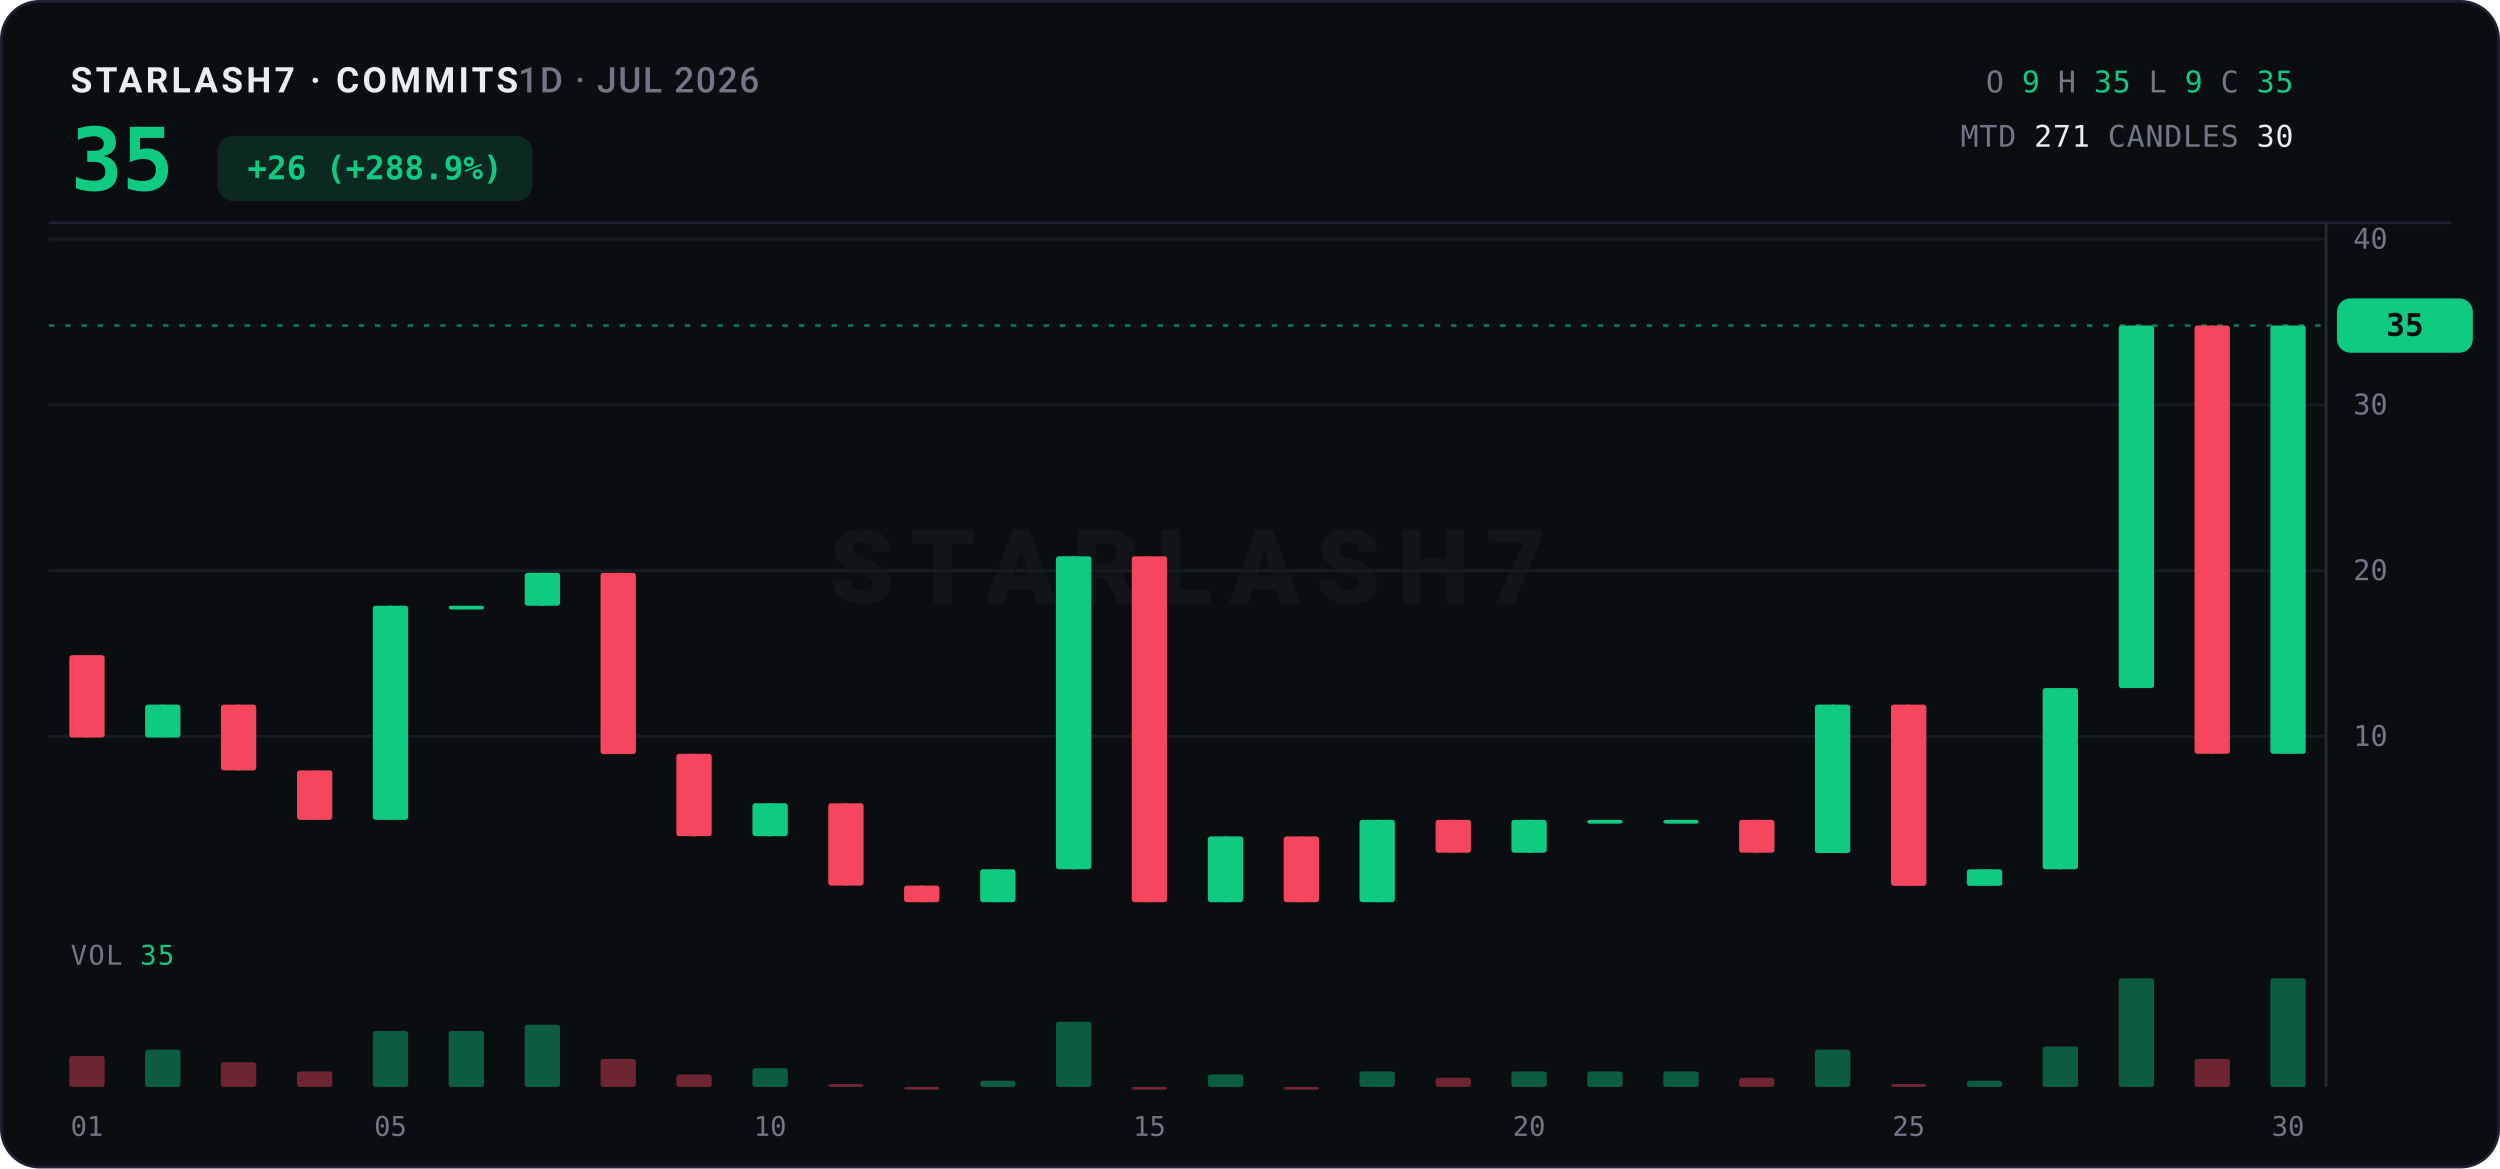
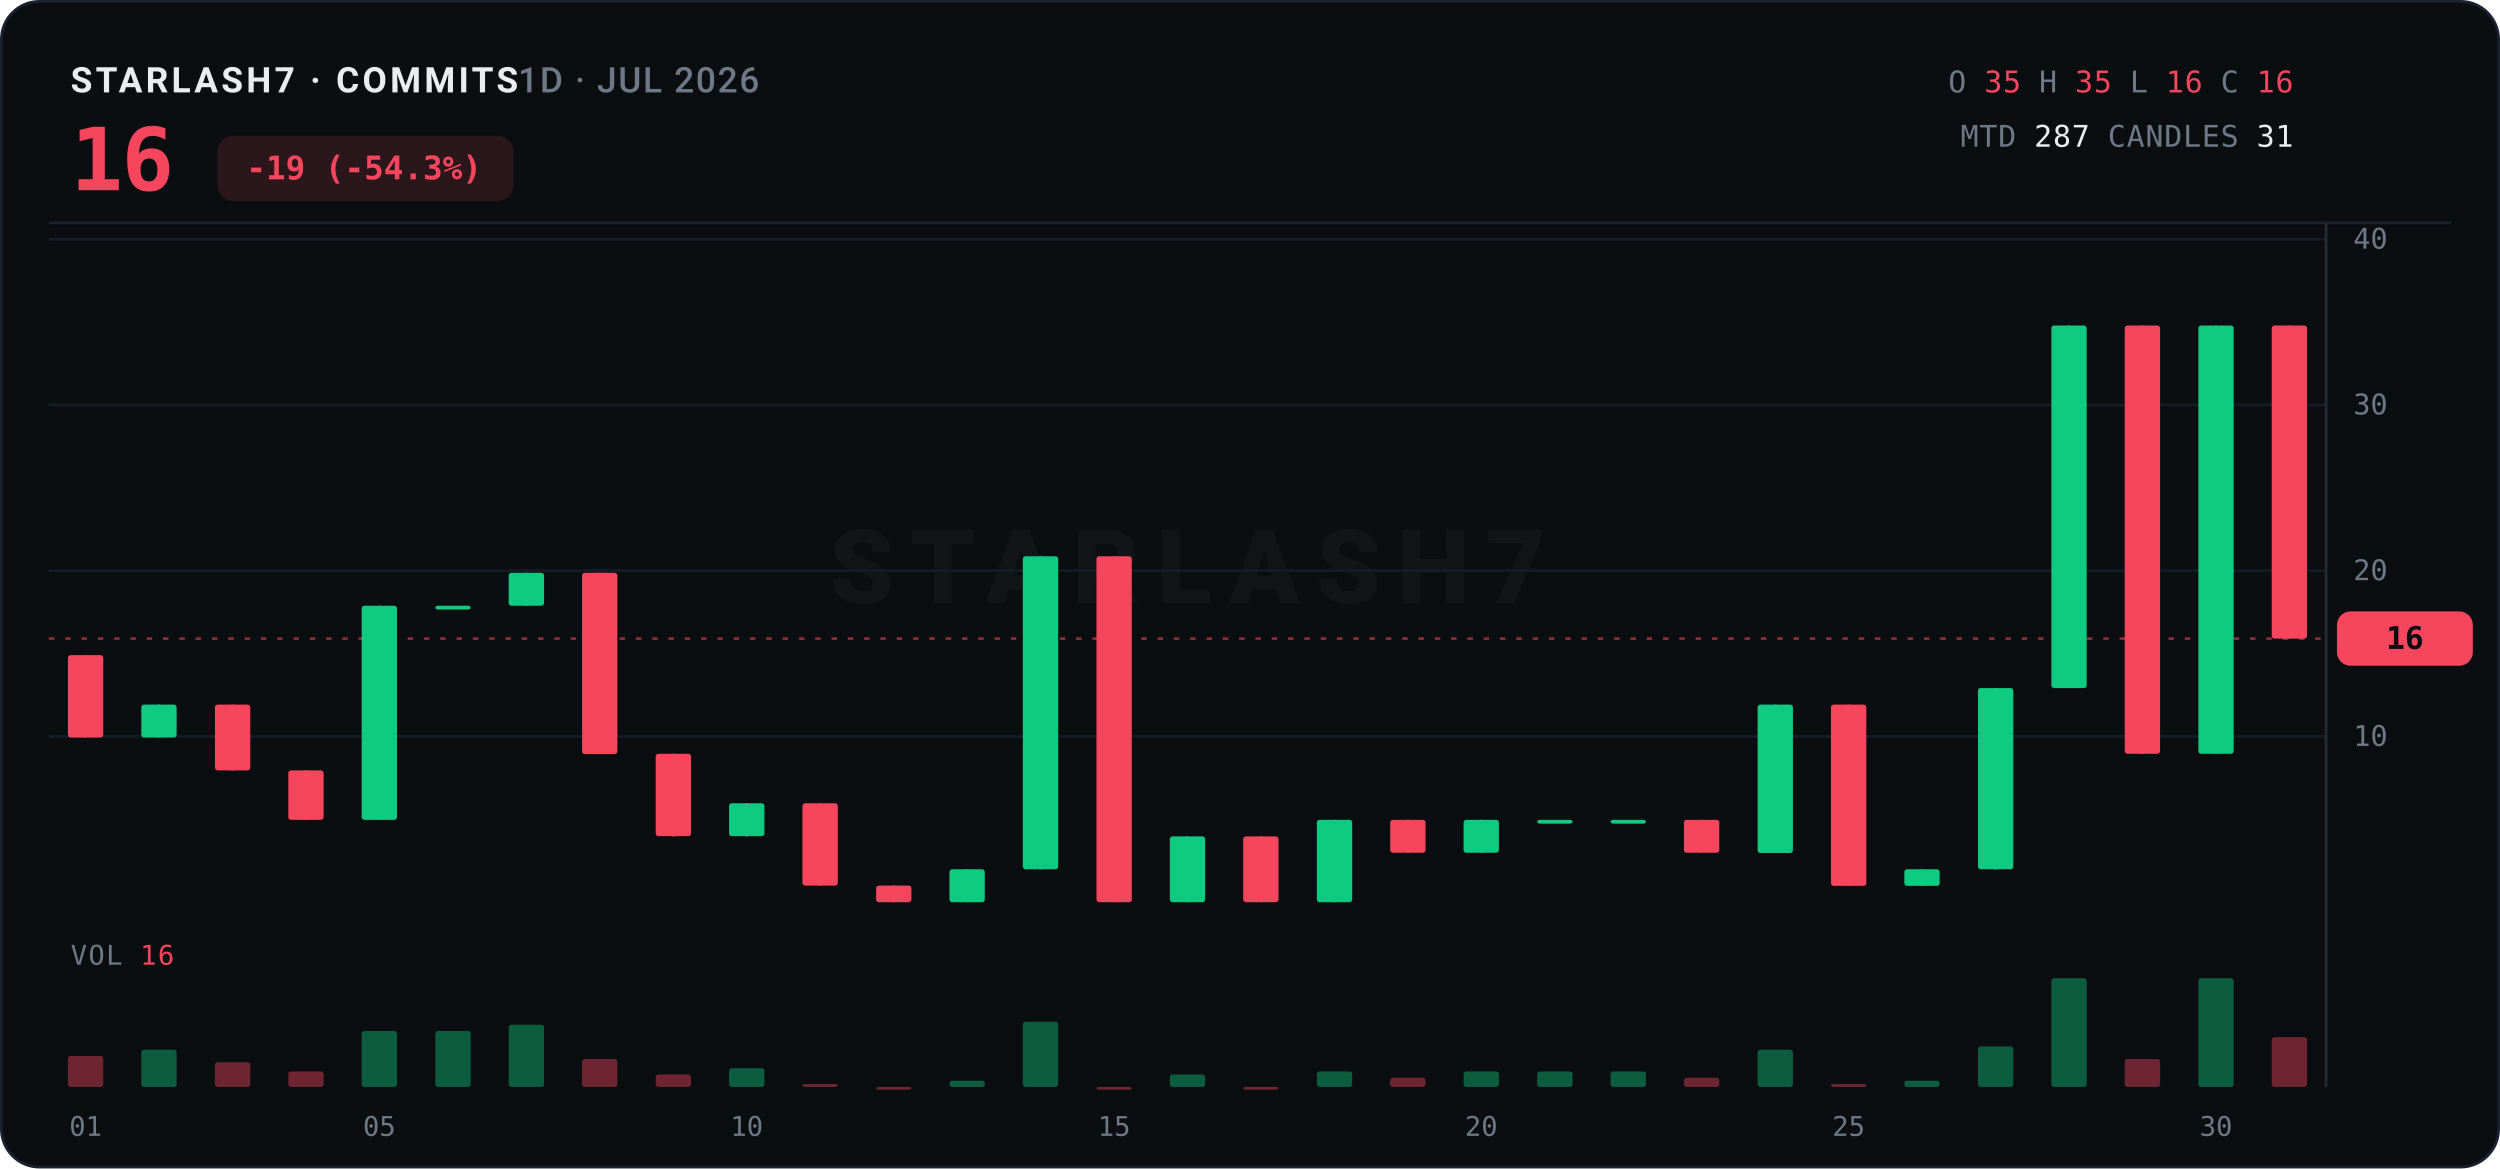
<svg xmlns="http://www.w3.org/2000/svg" width="920" height="430" viewBox="0 0 920 430">
  <rect x="0.5" y="0.5" width="919" height="429" rx="14" fill="#0B0E11" stroke="#1B2130" />
  <text x="26" y="34" font-family="ui-sans-serif,system-ui,-apple-system,'Segoe UI',Roboto,sans-serif" font-size="13" font-weight="700" letter-spacing="1.2" fill="#EAECEF">STARLASH7 · COMMITS<tspan fill="#6E7887" font-weight="500" letter-spacing="0.6">  1D · JUL 2026</tspan>
  </text>
-   <text x="26" y="70" font-family="ui-monospace,'SF Mono',SFMono-Regular,Menlo,Consolas,monospace" font-size="32" font-weight="800" fill="#0ECB81" letter-spacing="-0.5">35</text>
-   <rect x="80" y="50" width="116" height="24" rx="6" fill="#0ECB81" opacity="0.14" />
-   <text x="138" y="66" text-anchor="middle" font-family="ui-monospace,'SF Mono',SFMono-Regular,Menlo,Consolas,monospace" font-size="12" font-weight="700" fill="#0ECB81">+26 (+288.9%)</text>
+   <text x="26" y="70" font-family="ui-monospace,'SF Mono',SFMono-Regular,Menlo,Consolas,monospace" font-size="32" font-weight="800" fill="#F6465D" letter-spacing="-0.5">16</text>
+   <rect x="80" y="50" width="109" height="24" rx="6" fill="#F6465D" opacity="0.14" />
+   <text x="134" y="66" text-anchor="middle" font-family="ui-monospace,'SF Mono',SFMono-Regular,Menlo,Consolas,monospace" font-size="12" font-weight="700" fill="#F6465D">-19 (-54.3%)</text>
  <text x="844" y="34" text-anchor="end" font-family="ui-monospace,'SF Mono',SFMono-Regular,Menlo,Consolas,monospace" font-size="11" letter-spacing="0.3">
    <tspan fill="#6E7887">O</tspan>
-     <tspan fill="#0ECB81">9</tspan>
+     <tspan fill="#F6465D">35</tspan>
    <tspan fill="#6E7887">H</tspan>
-     <tspan fill="#0ECB81">35</tspan>
+     <tspan fill="#F6465D">35</tspan>
    <tspan fill="#6E7887">L</tspan>
-     <tspan fill="#0ECB81">9</tspan>
+     <tspan fill="#F6465D">16</tspan>
    <tspan fill="#6E7887">C</tspan>
-     <tspan fill="#0ECB81">35</tspan>
+     <tspan fill="#F6465D">16</tspan>
  </text>
  <text x="844" y="54" text-anchor="end" font-family="ui-monospace,'SF Mono',SFMono-Regular,Menlo,Consolas,monospace" font-size="11" letter-spacing="0.3">
    <tspan fill="#6E7887">MTD</tspan>
-     <tspan fill="#EAECEF">271</tspan>
+     <tspan fill="#EAECEF">287</tspan>
    <tspan fill="#6E7887">CANDLES</tspan>
-     <tspan fill="#EAECEF">30</tspan>
+     <tspan fill="#EAECEF">31</tspan>
  </text>
  <line x1="18" y1="82" x2="902" y2="82" stroke="#1B2130" stroke-width="1" />
  <text x="437.0" y="222.0" text-anchor="middle" font-family="ui-sans-serif,system-ui,-apple-system,'Segoe UI',Roboto,sans-serif" font-size="38" font-weight="800" letter-spacing="6" fill="#EAECEF" opacity="0.035">STARLASH7</text>
  <line x1="18" y1="271.0" x2="856" y2="271.0" stroke="#161C26" stroke-width="1" />
  <text x="866" y="274.5" font-family="ui-monospace,'SF Mono',SFMono-Regular,Menlo,Consolas,monospace" font-size="10.5" fill="#6E7887">10</text>
  <line x1="18" y1="210.0" x2="856" y2="210.0" stroke="#161C26" stroke-width="1" />
  <text x="866" y="213.5" font-family="ui-monospace,'SF Mono',SFMono-Regular,Menlo,Consolas,monospace" font-size="10.5" fill="#6E7887">20</text>
  <line x1="18" y1="149.0" x2="856" y2="149.0" stroke="#161C26" stroke-width="1" />
  <text x="866" y="152.5" font-family="ui-monospace,'SF Mono',SFMono-Regular,Menlo,Consolas,monospace" font-size="10.5" fill="#6E7887">30</text>
  <line x1="18" y1="88.0" x2="856" y2="88.0" stroke="#161C26" stroke-width="1" />
  <text x="866" y="91.5" font-family="ui-monospace,'SF Mono',SFMono-Regular,Menlo,Consolas,monospace" font-size="10.5" fill="#6E7887">40</text>
  <line x1="856" y1="82" x2="856" y2="400" stroke="#242B38" stroke-width="1" />
-   <line x1="18" y1="119.8" x2="856" y2="119.8" stroke="#0ECB81" stroke-width="1" stroke-dasharray="2 4" opacity="0.55" />
-   <rect x="860" y="109.8" width="50" height="20" rx="5" fill="#0ECB81" />
-   <text x="885.0" y="123.6" text-anchor="middle" font-family="ui-monospace,'SF Mono',SFMono-Regular,Menlo,Consolas,monospace" font-size="11.5" font-weight="800" fill="#0B0E11">35</text>
-   <line x1="32.0" y1="241.1" x2="32.0" y2="271.4" stroke="#F6465D" stroke-width="1" />
-   <rect x="25.5" y="241.1" width="13.0" height="30.3" rx="1" fill="#F6465D" />
-   <line x1="59.9" y1="259.3" x2="59.9" y2="271.4" stroke="#0ECB81" stroke-width="1" />
-   <rect x="53.4" y="259.3" width="13.0" height="12.1" rx="1" fill="#0ECB81" />
-   <line x1="87.8" y1="259.3" x2="87.8" y2="283.5" stroke="#F6465D" stroke-width="1" />
-   <rect x="81.3" y="259.3" width="13.0" height="24.2" rx="1" fill="#F6465D" />
-   <line x1="115.8" y1="283.5" x2="115.8" y2="301.7" stroke="#F6465D" stroke-width="1" />
-   <rect x="109.3" y="283.5" width="13.0" height="18.2" rx="1" fill="#F6465D" />
-   <line x1="143.7" y1="222.9" x2="143.7" y2="301.7" stroke="#0ECB81" stroke-width="1" />
-   <rect x="137.2" y="222.9" width="13.0" height="78.8" rx="1" fill="#0ECB81" />
-   <line x1="171.6" y1="222.9" x2="171.6" y2="222.9" stroke="#0ECB81" stroke-width="1" />
-   <rect x="165.1" y="222.9" width="13.0" height="1.4" rx="1" fill="#0ECB81" />
-   <line x1="199.6" y1="210.8" x2="199.6" y2="222.9" stroke="#0ECB81" stroke-width="1" />
-   <rect x="193.1" y="210.8" width="13.0" height="12.1" rx="1" fill="#0ECB81" />
-   <line x1="227.5" y1="210.8" x2="227.5" y2="277.4" stroke="#F6465D" stroke-width="1" />
-   <rect x="221.0" y="210.8" width="13.0" height="66.7" rx="1" fill="#F6465D" />
-   <line x1="255.4" y1="277.4" x2="255.4" y2="307.8" stroke="#F6465D" stroke-width="1" />
-   <rect x="248.9" y="277.4" width="13.0" height="30.3" rx="1" fill="#F6465D" />
-   <line x1="283.4" y1="295.6" x2="283.4" y2="307.8" stroke="#0ECB81" stroke-width="1" />
-   <rect x="276.9" y="295.6" width="13.0" height="12.1" rx="1" fill="#0ECB81" />
-   <line x1="311.3" y1="295.6" x2="311.3" y2="325.9" stroke="#F6465D" stroke-width="1" />
-   <rect x="304.8" y="295.6" width="13.0" height="30.3" rx="1" fill="#F6465D" />
-   <line x1="339.2" y1="325.9" x2="339.2" y2="332.0" stroke="#F6465D" stroke-width="1" />
-   <rect x="332.7" y="325.9" width="13.0" height="6.1" rx="1" fill="#F6465D" />
-   <line x1="367.2" y1="319.9" x2="367.2" y2="332.0" stroke="#0ECB81" stroke-width="1" />
-   <rect x="360.7" y="319.9" width="13.0" height="12.1" rx="1" fill="#0ECB81" />
-   <line x1="395.1" y1="204.7" x2="395.1" y2="319.9" stroke="#0ECB81" stroke-width="1" />
-   <rect x="388.6" y="204.7" width="13.0" height="115.2" rx="1" fill="#0ECB81" />
-   <line x1="423.0" y1="204.7" x2="423.0" y2="332.0" stroke="#F6465D" stroke-width="1" />
-   <rect x="416.5" y="204.7" width="13.0" height="127.3" rx="1" fill="#F6465D" />
-   <line x1="451.0" y1="307.8" x2="451.0" y2="332.0" stroke="#0ECB81" stroke-width="1" />
-   <rect x="444.5" y="307.8" width="13.0" height="24.2" rx="1" fill="#0ECB81" />
-   <line x1="478.9" y1="307.8" x2="478.9" y2="332.0" stroke="#F6465D" stroke-width="1" />
-   <rect x="472.4" y="307.8" width="13.0" height="24.2" rx="1" fill="#F6465D" />
-   <line x1="506.8" y1="301.7" x2="506.8" y2="332.0" stroke="#0ECB81" stroke-width="1" />
-   <rect x="500.3" y="301.7" width="13.0" height="30.3" rx="1" fill="#0ECB81" />
-   <line x1="534.8" y1="301.7" x2="534.8" y2="313.8" stroke="#F6465D" stroke-width="1" />
-   <rect x="528.3" y="301.7" width="13.0" height="12.1" rx="1" fill="#F6465D" />
-   <line x1="562.7" y1="301.7" x2="562.7" y2="313.8" stroke="#0ECB81" stroke-width="1" />
-   <rect x="556.2" y="301.7" width="13.0" height="12.1" rx="1" fill="#0ECB81" />
-   <line x1="590.6" y1="301.7" x2="590.6" y2="301.7" stroke="#0ECB81" stroke-width="1" />
-   <rect x="584.1" y="301.7" width="13.0" height="1.4" rx="1" fill="#0ECB81" />
-   <line x1="618.6" y1="301.7" x2="618.6" y2="301.7" stroke="#0ECB81" stroke-width="1" />
-   <rect x="612.1" y="301.7" width="13.0" height="1.4" rx="1" fill="#0ECB81" />
-   <line x1="646.5" y1="301.7" x2="646.5" y2="313.8" stroke="#F6465D" stroke-width="1" />
-   <rect x="640.0" y="301.7" width="13.0" height="12.1" rx="1" fill="#F6465D" />
-   <line x1="674.4" y1="259.3" x2="674.4" y2="313.8" stroke="#0ECB81" stroke-width="1" />
-   <rect x="667.9" y="259.3" width="13.0" height="54.6" rx="1" fill="#0ECB81" />
-   <line x1="702.4" y1="259.3" x2="702.4" y2="325.9" stroke="#F6465D" stroke-width="1" />
-   <rect x="695.9" y="259.3" width="13.0" height="66.7" rx="1" fill="#F6465D" />
-   <line x1="730.3" y1="319.9" x2="730.3" y2="325.9" stroke="#0ECB81" stroke-width="1" />
-   <rect x="723.8" y="319.9" width="13.0" height="6.1" rx="1" fill="#0ECB81" />
-   <line x1="758.2" y1="253.2" x2="758.2" y2="319.9" stroke="#0ECB81" stroke-width="1" />
-   <rect x="751.7" y="253.2" width="13.0" height="66.7" rx="1" fill="#0ECB81" />
-   <line x1="786.2" y1="119.8" x2="786.2" y2="253.2" stroke="#0ECB81" stroke-width="1" />
-   <rect x="779.7" y="119.8" width="13.0" height="133.4" rx="1" fill="#0ECB81" />
-   <line x1="814.1" y1="119.8" x2="814.1" y2="277.4" stroke="#F6465D" stroke-width="1" />
-   <rect x="807.6" y="119.8" width="13.0" height="157.6" rx="1" fill="#F6465D" />
-   <line x1="842.0" y1="119.8" x2="842.0" y2="277.4" stroke="#0ECB81" stroke-width="1" />
-   <rect x="835.5" y="119.8" width="13.0" height="157.6" rx="1" fill="#0ECB81" />
-   <text x="26" y="355" font-family="ui-monospace,'SF Mono',SFMono-Regular,Menlo,Consolas,monospace" font-size="10" letter-spacing="0.5" fill="#6E7887">VOL <tspan fill="#0ECB81">35</tspan>
+   <line x1="18" y1="235.0" x2="856" y2="235.0" stroke="#F6465D" stroke-width="1" stroke-dasharray="2 4" opacity="0.55" />
+   <rect x="860" y="225.0" width="50" height="20" rx="5" fill="#F6465D" />
+   <text x="885.0" y="238.8" text-anchor="middle" font-family="ui-monospace,'SF Mono',SFMono-Regular,Menlo,Consolas,monospace" font-size="11.5" font-weight="800" fill="#0B0E11">16</text>
+   <line x1="31.5" y1="241.1" x2="31.5" y2="271.4" stroke="#F6465D" stroke-width="1" />
+   <rect x="25.0" y="241.1" width="13.0" height="30.3" rx="1" fill="#F6465D" />
+   <line x1="58.5" y1="259.3" x2="58.5" y2="271.4" stroke="#0ECB81" stroke-width="1" />
+   <rect x="52.0" y="259.3" width="13.0" height="12.1" rx="1" fill="#0ECB81" />
+   <line x1="85.6" y1="259.3" x2="85.6" y2="283.5" stroke="#F6465D" stroke-width="1" />
+   <rect x="79.1" y="259.3" width="13.0" height="24.2" rx="1" fill="#F6465D" />
+   <line x1="112.6" y1="283.5" x2="112.6" y2="301.7" stroke="#F6465D" stroke-width="1" />
+   <rect x="106.1" y="283.5" width="13.0" height="18.2" rx="1" fill="#F6465D" />
+   <line x1="139.6" y1="222.9" x2="139.6" y2="301.7" stroke="#0ECB81" stroke-width="1" />
+   <rect x="133.1" y="222.9" width="13.0" height="78.8" rx="1" fill="#0ECB81" />
+   <line x1="166.7" y1="222.9" x2="166.7" y2="222.9" stroke="#0ECB81" stroke-width="1" />
+   <rect x="160.2" y="222.9" width="13.0" height="1.4" rx="1" fill="#0ECB81" />
+   <line x1="193.7" y1="210.8" x2="193.7" y2="222.9" stroke="#0ECB81" stroke-width="1" />
+   <rect x="187.2" y="210.8" width="13.0" height="12.1" rx="1" fill="#0ECB81" />
+   <line x1="220.7" y1="210.8" x2="220.7" y2="277.4" stroke="#F6465D" stroke-width="1" />
+   <rect x="214.2" y="210.8" width="13.0" height="66.7" rx="1" fill="#F6465D" />
+   <line x1="247.8" y1="277.4" x2="247.8" y2="307.8" stroke="#F6465D" stroke-width="1" />
+   <rect x="241.3" y="277.4" width="13.0" height="30.3" rx="1" fill="#F6465D" />
+   <line x1="274.8" y1="295.6" x2="274.8" y2="307.8" stroke="#0ECB81" stroke-width="1" />
+   <rect x="268.3" y="295.6" width="13.0" height="12.1" rx="1" fill="#0ECB81" />
+   <line x1="301.8" y1="295.6" x2="301.8" y2="325.9" stroke="#F6465D" stroke-width="1" />
+   <rect x="295.3" y="295.6" width="13.0" height="30.3" rx="1" fill="#F6465D" />
+   <line x1="328.9" y1="325.9" x2="328.9" y2="332.0" stroke="#F6465D" stroke-width="1" />
+   <rect x="322.4" y="325.9" width="13.0" height="6.1" rx="1" fill="#F6465D" />
+   <line x1="355.9" y1="319.9" x2="355.9" y2="332.0" stroke="#0ECB81" stroke-width="1" />
+   <rect x="349.4" y="319.9" width="13.0" height="12.1" rx="1" fill="#0ECB81" />
+   <line x1="382.9" y1="204.7" x2="382.9" y2="319.9" stroke="#0ECB81" stroke-width="1" />
+   <rect x="376.4" y="204.7" width="13.0" height="115.2" rx="1" fill="#0ECB81" />
+   <line x1="410.0" y1="204.7" x2="410.0" y2="332.0" stroke="#F6465D" stroke-width="1" />
+   <rect x="403.5" y="204.7" width="13.0" height="127.3" rx="1" fill="#F6465D" />
+   <line x1="437.0" y1="307.8" x2="437.0" y2="332.0" stroke="#0ECB81" stroke-width="1" />
+   <rect x="430.5" y="307.8" width="13.0" height="24.2" rx="1" fill="#0ECB81" />
+   <line x1="464.0" y1="307.8" x2="464.0" y2="332.0" stroke="#F6465D" stroke-width="1" />
+   <rect x="457.5" y="307.8" width="13.0" height="24.2" rx="1" fill="#F6465D" />
+   <line x1="491.1" y1="301.7" x2="491.1" y2="332.0" stroke="#0ECB81" stroke-width="1" />
+   <rect x="484.6" y="301.7" width="13.0" height="30.3" rx="1" fill="#0ECB81" />
+   <line x1="518.1" y1="301.7" x2="518.1" y2="313.8" stroke="#F6465D" stroke-width="1" />
+   <rect x="511.6" y="301.7" width="13.0" height="12.1" rx="1" fill="#F6465D" />
+   <line x1="545.1" y1="301.7" x2="545.1" y2="313.8" stroke="#0ECB81" stroke-width="1" />
+   <rect x="538.6" y="301.7" width="13.0" height="12.1" rx="1" fill="#0ECB81" />
+   <line x1="572.2" y1="301.7" x2="572.2" y2="301.7" stroke="#0ECB81" stroke-width="1" />
+   <rect x="565.7" y="301.7" width="13.0" height="1.4" rx="1" fill="#0ECB81" />
+   <line x1="599.2" y1="301.7" x2="599.2" y2="301.7" stroke="#0ECB81" stroke-width="1" />
+   <rect x="592.7" y="301.7" width="13.0" height="1.4" rx="1" fill="#0ECB81" />
+   <line x1="626.2" y1="301.7" x2="626.2" y2="313.8" stroke="#F6465D" stroke-width="1" />
+   <rect x="619.7" y="301.7" width="13.0" height="12.1" rx="1" fill="#F6465D" />
+   <line x1="653.3" y1="259.3" x2="653.3" y2="313.8" stroke="#0ECB81" stroke-width="1" />
+   <rect x="646.8" y="259.3" width="13.0" height="54.6" rx="1" fill="#0ECB81" />
+   <line x1="680.3" y1="259.3" x2="680.3" y2="325.9" stroke="#F6465D" stroke-width="1" />
+   <rect x="673.8" y="259.3" width="13.0" height="66.7" rx="1" fill="#F6465D" />
+   <line x1="707.3" y1="319.9" x2="707.3" y2="325.9" stroke="#0ECB81" stroke-width="1" />
+   <rect x="700.8" y="319.9" width="13.0" height="6.1" rx="1" fill="#0ECB81" />
+   <line x1="734.4" y1="253.2" x2="734.4" y2="319.9" stroke="#0ECB81" stroke-width="1" />
+   <rect x="727.9" y="253.2" width="13.0" height="66.7" rx="1" fill="#0ECB81" />
+   <line x1="761.4" y1="119.8" x2="761.4" y2="253.2" stroke="#0ECB81" stroke-width="1" />
+   <rect x="754.9" y="119.8" width="13.0" height="133.4" rx="1" fill="#0ECB81" />
+   <line x1="788.4" y1="119.8" x2="788.4" y2="277.4" stroke="#F6465D" stroke-width="1" />
+   <rect x="781.9" y="119.8" width="13.0" height="157.6" rx="1" fill="#F6465D" />
+   <line x1="815.5" y1="119.8" x2="815.5" y2="277.4" stroke="#0ECB81" stroke-width="1" />
+   <rect x="809.0" y="119.8" width="13.0" height="157.6" rx="1" fill="#0ECB81" />
+   <line x1="842.5" y1="119.8" x2="842.5" y2="235.0" stroke="#F6465D" stroke-width="1" />
+   <rect x="836.0" y="119.8" width="13.0" height="115.2" rx="1" fill="#F6465D" />
+   <text x="26" y="355" font-family="ui-monospace,'SF Mono',SFMono-Regular,Menlo,Consolas,monospace" font-size="10" letter-spacing="0.5" fill="#6E7887">VOL <tspan fill="#F6465D">16</tspan>
  </text>
-   <rect x="25.5" y="388.6" width="13.0" height="11.4" rx="1" fill="#F6465D" opacity="0.42" />
-   <rect x="53.4" y="386.3" width="13.0" height="13.7" rx="1" fill="#0ECB81" opacity="0.42" />
-   <rect x="81.3" y="390.9" width="13.0" height="9.1" rx="1" fill="#F6465D" opacity="0.42" />
-   <rect x="109.3" y="394.3" width="13.0" height="5.7" rx="1" fill="#F6465D" opacity="0.42" />
-   <rect x="137.2" y="379.4" width="13.0" height="20.6" rx="1" fill="#0ECB81" opacity="0.42" />
-   <rect x="165.1" y="379.4" width="13.0" height="20.6" rx="1" fill="#0ECB81" opacity="0.42" />
-   <rect x="193.1" y="377.1" width="13.0" height="22.9" rx="1" fill="#0ECB81" opacity="0.42" />
-   <rect x="221.0" y="389.7" width="13.0" height="10.3" rx="1" fill="#F6465D" opacity="0.42" />
-   <rect x="248.9" y="395.4" width="13.0" height="4.6" rx="1" fill="#F6465D" opacity="0.42" />
-   <rect x="276.9" y="393.1" width="13.0" height="6.9" rx="1" fill="#0ECB81" opacity="0.42" />
-   <rect x="304.8" y="398.9" width="13.0" height="1.1" rx="1" fill="#F6465D" opacity="0.42" />
-   <rect x="332.7" y="400.0" width="13.0" height="1.0" rx="1" fill="#F6465D" opacity="0.42" />
-   <rect x="360.7" y="397.7" width="13.0" height="2.3" rx="1" fill="#0ECB81" opacity="0.42" />
-   <rect x="388.6" y="376.0" width="13.0" height="24.0" rx="1" fill="#0ECB81" opacity="0.42" />
-   <rect x="416.5" y="400.0" width="13.0" height="1.0" rx="1" fill="#F6465D" opacity="0.42" />
-   <rect x="444.5" y="395.4" width="13.0" height="4.6" rx="1" fill="#0ECB81" opacity="0.42" />
-   <rect x="472.4" y="400.0" width="13.0" height="1.0" rx="1" fill="#F6465D" opacity="0.42" />
-   <rect x="500.3" y="394.3" width="13.0" height="5.7" rx="1" fill="#0ECB81" opacity="0.42" />
-   <rect x="528.3" y="396.6" width="13.0" height="3.4" rx="1" fill="#F6465D" opacity="0.42" />
-   <rect x="556.2" y="394.3" width="13.0" height="5.7" rx="1" fill="#0ECB81" opacity="0.42" />
-   <rect x="584.1" y="394.3" width="13.0" height="5.7" rx="1" fill="#0ECB81" opacity="0.42" />
-   <rect x="612.1" y="394.3" width="13.0" height="5.7" rx="1" fill="#0ECB81" opacity="0.42" />
-   <rect x="640.0" y="396.6" width="13.0" height="3.4" rx="1" fill="#F6465D" opacity="0.42" />
-   <rect x="667.9" y="386.3" width="13.0" height="13.7" rx="1" fill="#0ECB81" opacity="0.42" />
-   <rect x="695.9" y="398.9" width="13.0" height="1.1" rx="1" fill="#F6465D" opacity="0.42" />
-   <rect x="723.8" y="397.7" width="13.0" height="2.3" rx="1" fill="#0ECB81" opacity="0.42" />
-   <rect x="751.7" y="385.1" width="13.0" height="14.9" rx="1" fill="#0ECB81" opacity="0.42" />
-   <rect x="779.7" y="360.0" width="13.0" height="40.0" rx="1" fill="#0ECB81" opacity="0.42" />
-   <rect x="807.6" y="389.7" width="13.0" height="10.3" rx="1" fill="#F6465D" opacity="0.42" />
-   <rect x="835.5" y="360.0" width="13.0" height="40.0" rx="1" fill="#0ECB81" opacity="0.42" />
-   <text x="32.0" y="418" text-anchor="middle" font-family="ui-monospace,'SF Mono',SFMono-Regular,Menlo,Consolas,monospace" font-size="10" fill="#6E7887">01</text>
-   <text x="143.7" y="418" text-anchor="middle" font-family="ui-monospace,'SF Mono',SFMono-Regular,Menlo,Consolas,monospace" font-size="10" fill="#6E7887">05</text>
-   <text x="283.4" y="418" text-anchor="middle" font-family="ui-monospace,'SF Mono',SFMono-Regular,Menlo,Consolas,monospace" font-size="10" fill="#6E7887">10</text>
-   <text x="423.0" y="418" text-anchor="middle" font-family="ui-monospace,'SF Mono',SFMono-Regular,Menlo,Consolas,monospace" font-size="10" fill="#6E7887">15</text>
-   <text x="562.7" y="418" text-anchor="middle" font-family="ui-monospace,'SF Mono',SFMono-Regular,Menlo,Consolas,monospace" font-size="10" fill="#6E7887">20</text>
-   <text x="702.4" y="418" text-anchor="middle" font-family="ui-monospace,'SF Mono',SFMono-Regular,Menlo,Consolas,monospace" font-size="10" fill="#6E7887">25</text>
-   <text x="842.0" y="418" text-anchor="middle" font-family="ui-monospace,'SF Mono',SFMono-Regular,Menlo,Consolas,monospace" font-size="10" fill="#6E7887">30</text>
+   <rect x="25.0" y="388.6" width="13.0" height="11.4" rx="1" fill="#F6465D" opacity="0.42" />
+   <rect x="52.0" y="386.3" width="13.0" height="13.7" rx="1" fill="#0ECB81" opacity="0.42" />
+   <rect x="79.1" y="390.9" width="13.0" height="9.1" rx="1" fill="#F6465D" opacity="0.42" />
+   <rect x="106.1" y="394.3" width="13.0" height="5.7" rx="1" fill="#F6465D" opacity="0.42" />
+   <rect x="133.1" y="379.4" width="13.0" height="20.6" rx="1" fill="#0ECB81" opacity="0.42" />
+   <rect x="160.2" y="379.4" width="13.0" height="20.6" rx="1" fill="#0ECB81" opacity="0.42" />
+   <rect x="187.2" y="377.1" width="13.0" height="22.9" rx="1" fill="#0ECB81" opacity="0.42" />
+   <rect x="214.2" y="389.7" width="13.0" height="10.3" rx="1" fill="#F6465D" opacity="0.42" />
+   <rect x="241.3" y="395.4" width="13.0" height="4.6" rx="1" fill="#F6465D" opacity="0.42" />
+   <rect x="268.3" y="393.1" width="13.0" height="6.9" rx="1" fill="#0ECB81" opacity="0.42" />
+   <rect x="295.3" y="398.9" width="13.0" height="1.1" rx="1" fill="#F6465D" opacity="0.42" />
+   <rect x="322.4" y="400.0" width="13.0" height="1.0" rx="1" fill="#F6465D" opacity="0.42" />
+   <rect x="349.4" y="397.7" width="13.0" height="2.3" rx="1" fill="#0ECB81" opacity="0.42" />
+   <rect x="376.4" y="376.0" width="13.0" height="24.0" rx="1" fill="#0ECB81" opacity="0.42" />
+   <rect x="403.5" y="400.0" width="13.0" height="1.0" rx="1" fill="#F6465D" opacity="0.42" />
+   <rect x="430.5" y="395.4" width="13.0" height="4.6" rx="1" fill="#0ECB81" opacity="0.42" />
+   <rect x="457.5" y="400.0" width="13.0" height="1.0" rx="1" fill="#F6465D" opacity="0.42" />
+   <rect x="484.6" y="394.3" width="13.0" height="5.7" rx="1" fill="#0ECB81" opacity="0.42" />
+   <rect x="511.6" y="396.6" width="13.0" height="3.4" rx="1" fill="#F6465D" opacity="0.42" />
+   <rect x="538.6" y="394.3" width="13.0" height="5.7" rx="1" fill="#0ECB81" opacity="0.42" />
+   <rect x="565.7" y="394.3" width="13.0" height="5.7" rx="1" fill="#0ECB81" opacity="0.42" />
+   <rect x="592.7" y="394.3" width="13.0" height="5.7" rx="1" fill="#0ECB81" opacity="0.42" />
+   <rect x="619.7" y="396.6" width="13.0" height="3.4" rx="1" fill="#F6465D" opacity="0.42" />
+   <rect x="646.8" y="386.3" width="13.0" height="13.7" rx="1" fill="#0ECB81" opacity="0.42" />
+   <rect x="673.8" y="398.9" width="13.0" height="1.1" rx="1" fill="#F6465D" opacity="0.42" />
+   <rect x="700.8" y="397.7" width="13.0" height="2.3" rx="1" fill="#0ECB81" opacity="0.42" />
+   <rect x="727.9" y="385.1" width="13.0" height="14.9" rx="1" fill="#0ECB81" opacity="0.42" />
+   <rect x="754.9" y="360.0" width="13.0" height="40.0" rx="1" fill="#0ECB81" opacity="0.42" />
+   <rect x="781.9" y="389.7" width="13.0" height="10.3" rx="1" fill="#F6465D" opacity="0.42" />
+   <rect x="809.0" y="360.0" width="13.0" height="40.0" rx="1" fill="#0ECB81" opacity="0.42" />
+   <rect x="836.0" y="381.7" width="13.0" height="18.3" rx="1" fill="#F6465D" opacity="0.42" />
+   <text x="31.5" y="418" text-anchor="middle" font-family="ui-monospace,'SF Mono',SFMono-Regular,Menlo,Consolas,monospace" font-size="10" fill="#6E7887">01</text>
+   <text x="139.6" y="418" text-anchor="middle" font-family="ui-monospace,'SF Mono',SFMono-Regular,Menlo,Consolas,monospace" font-size="10" fill="#6E7887">05</text>
+   <text x="274.8" y="418" text-anchor="middle" font-family="ui-monospace,'SF Mono',SFMono-Regular,Menlo,Consolas,monospace" font-size="10" fill="#6E7887">10</text>
+   <text x="410.0" y="418" text-anchor="middle" font-family="ui-monospace,'SF Mono',SFMono-Regular,Menlo,Consolas,monospace" font-size="10" fill="#6E7887">15</text>
+   <text x="545.1" y="418" text-anchor="middle" font-family="ui-monospace,'SF Mono',SFMono-Regular,Menlo,Consolas,monospace" font-size="10" fill="#6E7887">20</text>
+   <text x="680.3" y="418" text-anchor="middle" font-family="ui-monospace,'SF Mono',SFMono-Regular,Menlo,Consolas,monospace" font-size="10" fill="#6E7887">25</text>
+   <text x="815.5" y="418" text-anchor="middle" font-family="ui-monospace,'SF Mono',SFMono-Regular,Menlo,Consolas,monospace" font-size="10" fill="#6E7887">30</text>
</svg>
